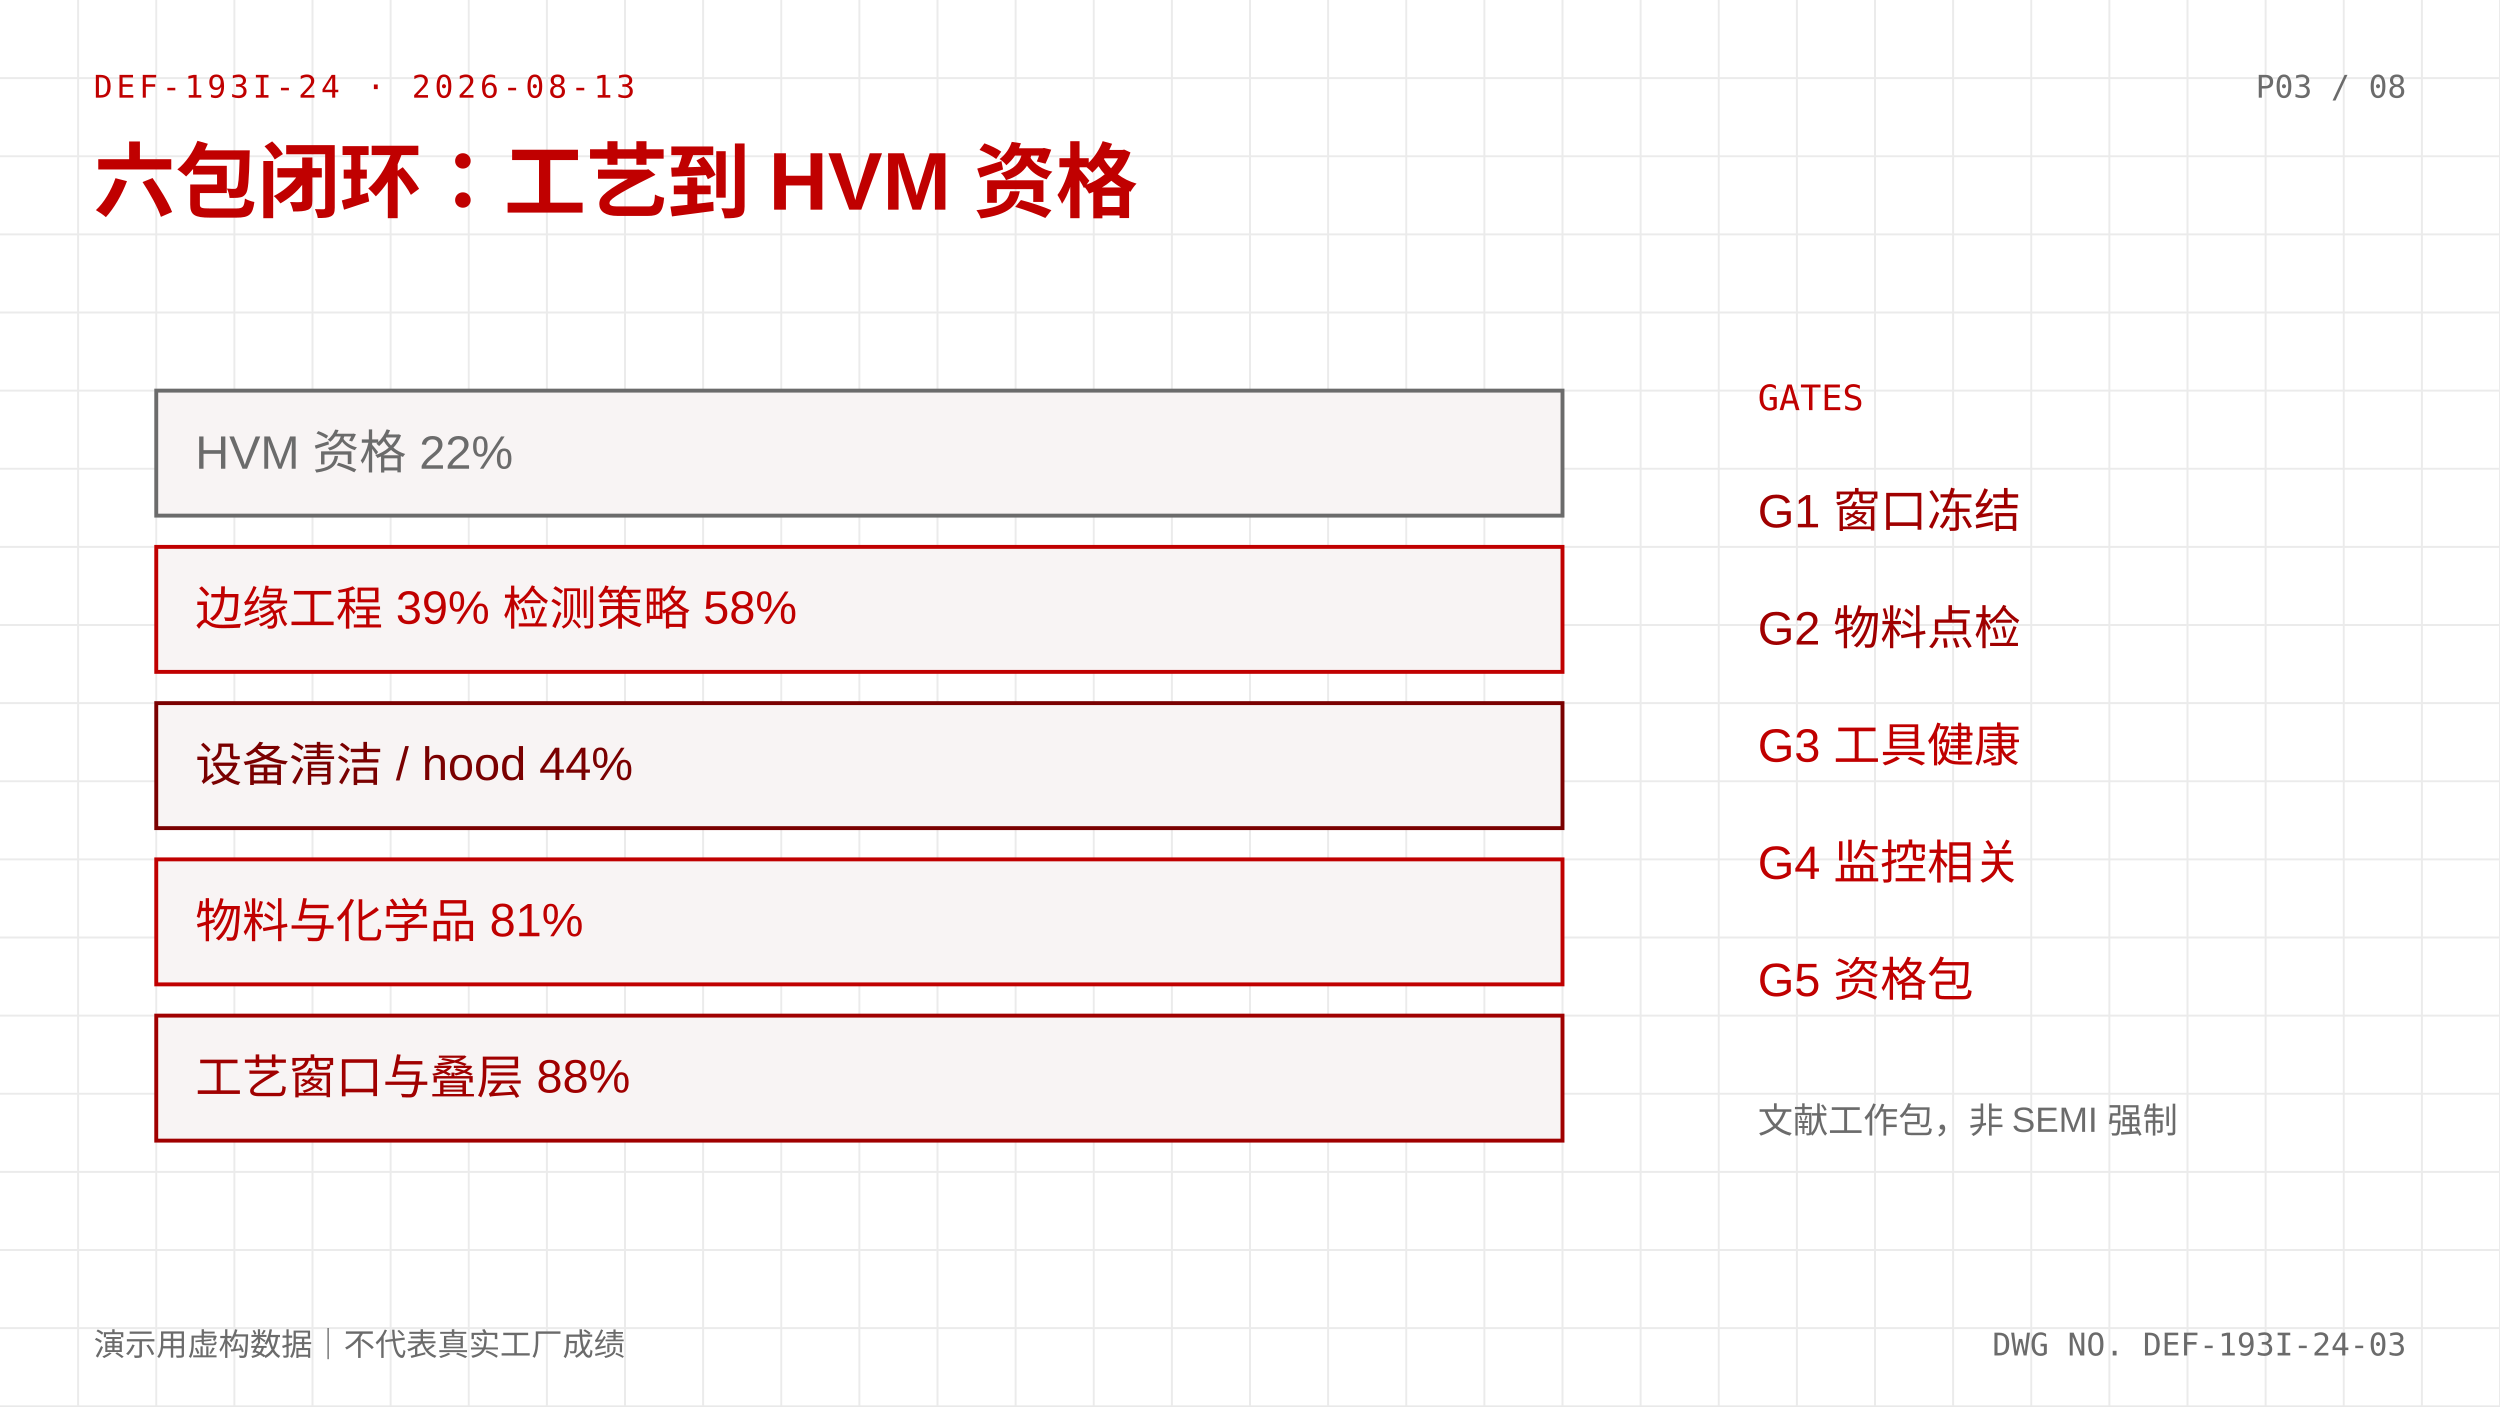
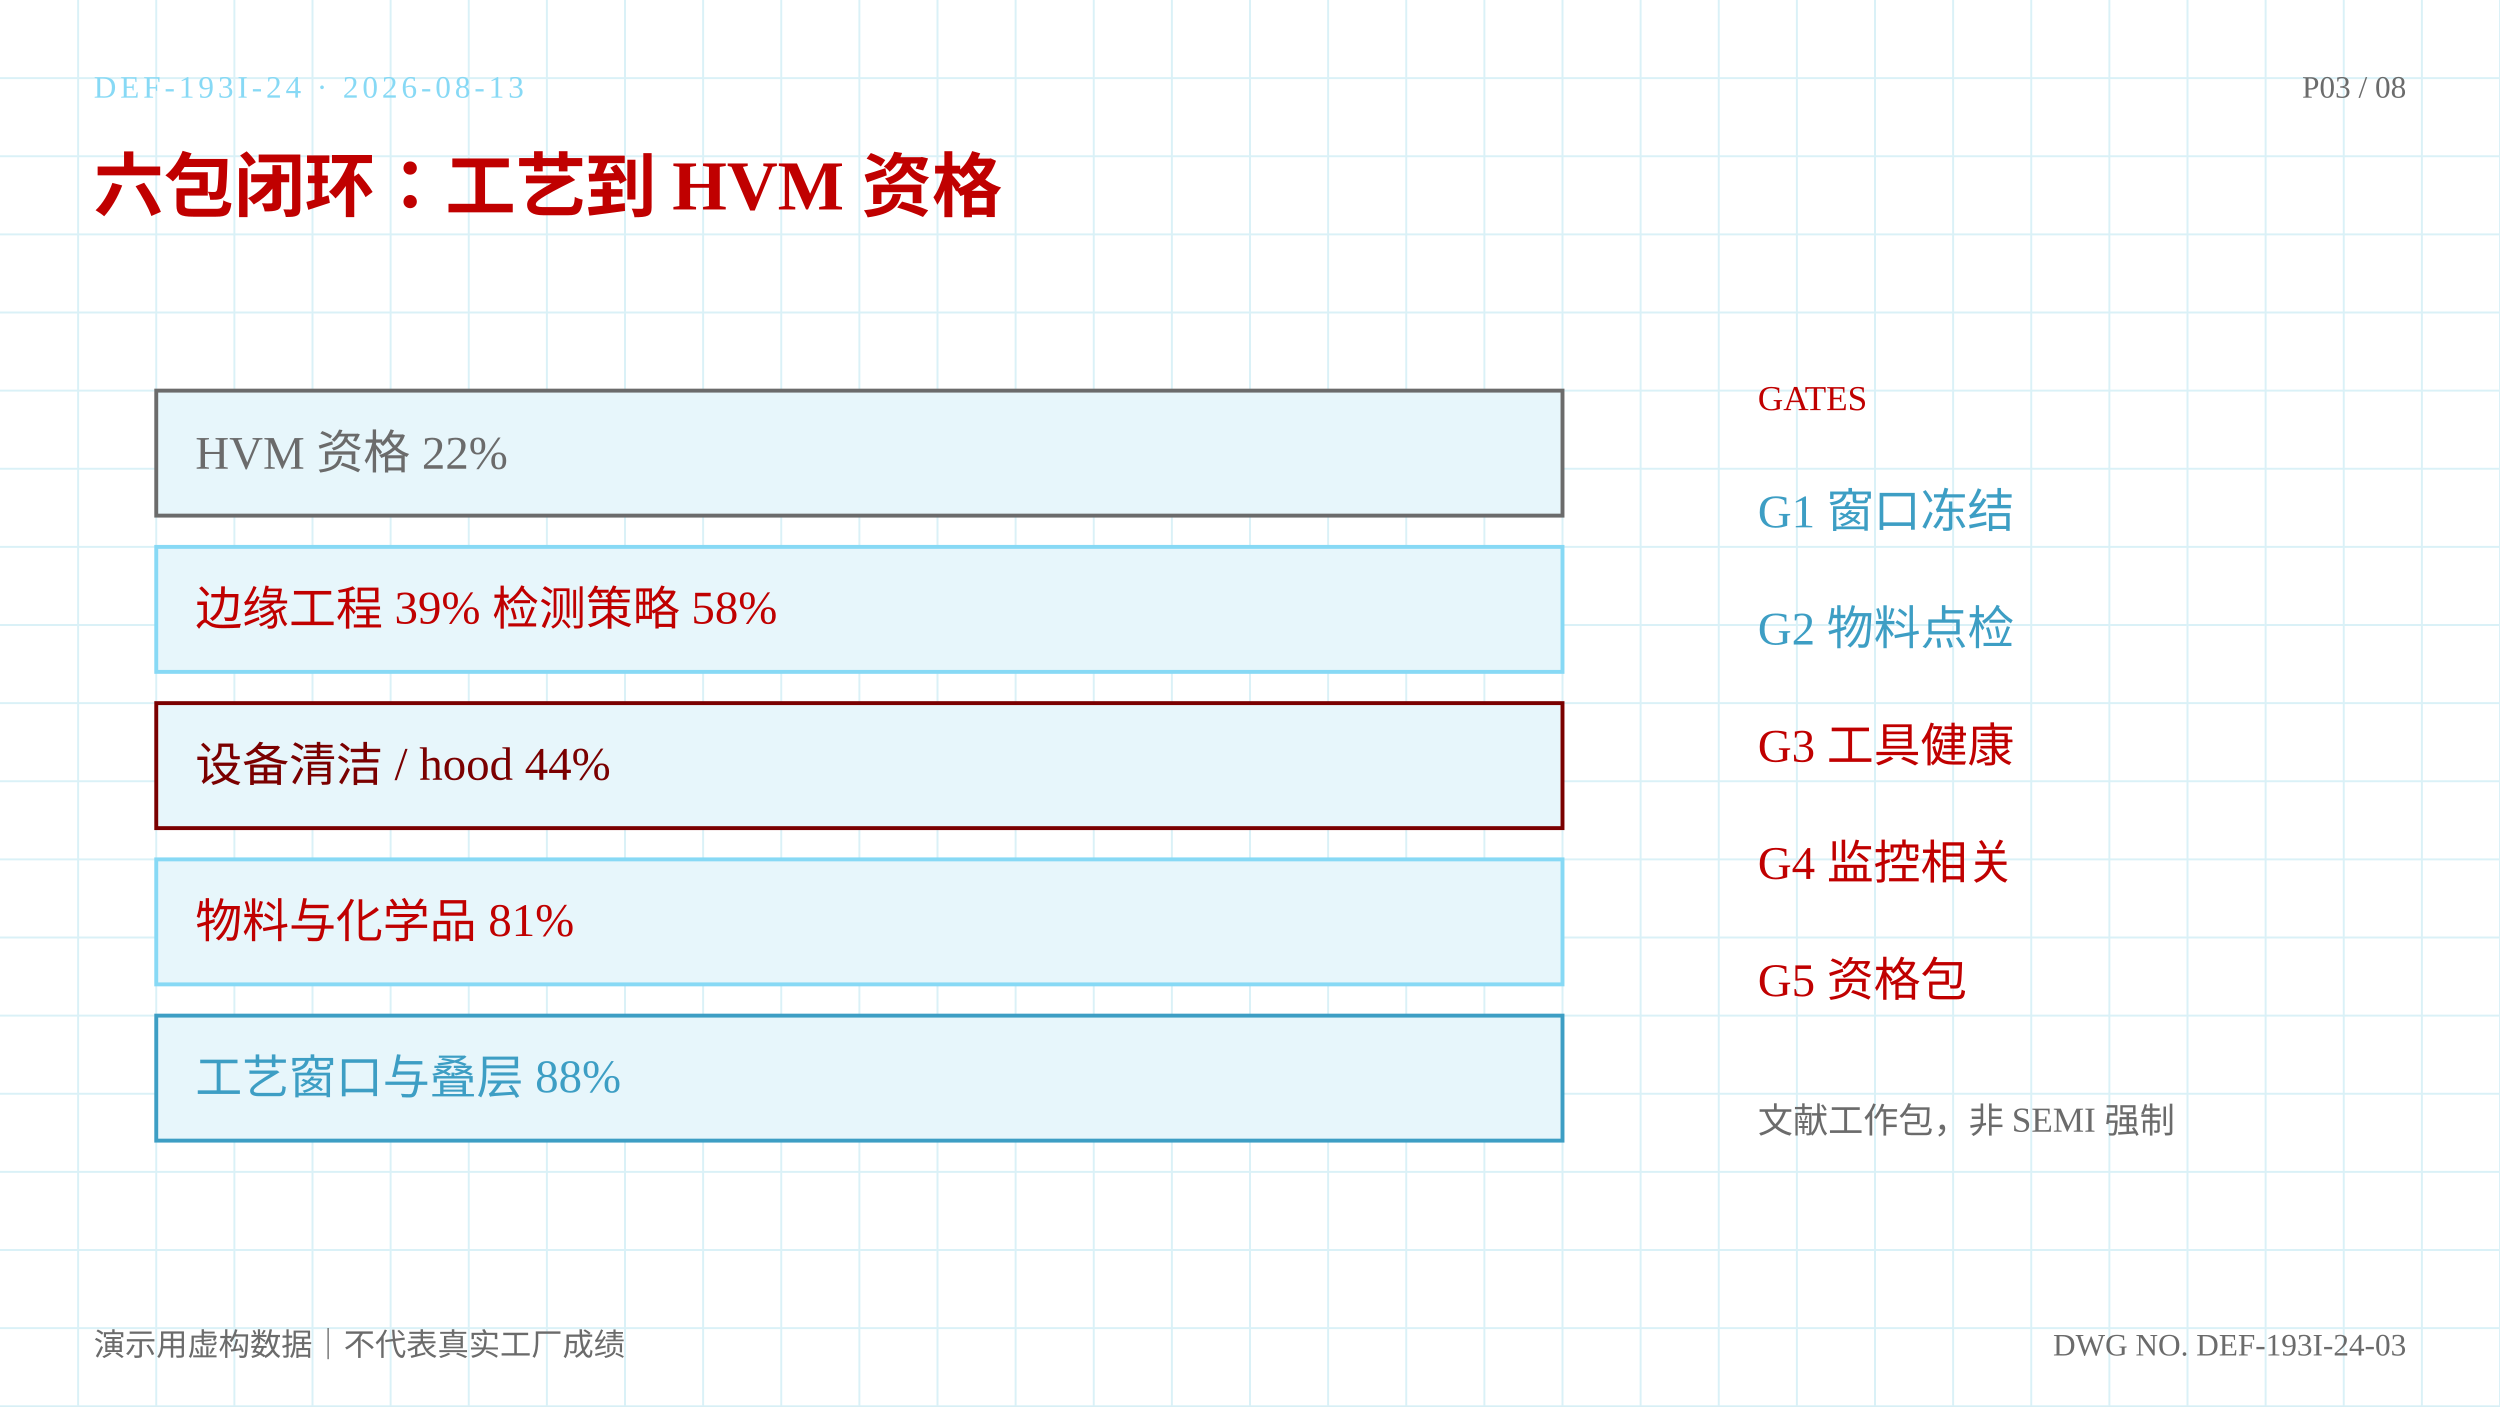
- <svg xmlns="http://www.w3.org/2000/svg" viewBox="0 0 1280 720" data-pptx-page-role="content" font-family="Microsoft YaHei, Arial, sans-serif" font-size="24">
+ <svg xmlns="http://www.w3.org/2000/svg" viewBox="0 0 1280 720" data-pptx-page-role="content" font-family="&quot;Times New Roman&quot;, &quot;Microsoft YaHei&quot;, &quot;微软雅黑&quot;" font-size="24">
  <rect id="background" data-pptx-role="background" x="0" y="0" width="1280" height="720" fill="#FFFFFF" />
-   <path id="blueprint-grid" data-pptx-role="decoration" d="M40 0V720 M80 0V720 M120 0V720 M160 0V720 M200 0V720 M240 0V720 M280 0V720 M320 0V720 M360 0V720 M400 0V720 M440 0V720 M480 0V720 M520 0V720 M560 0V720 M600 0V720 M640 0V720 M680 0V720 M720 0V720 M760 0V720 M800 0V720 M840 0V720 M880 0V720 M920 0V720 M960 0V720 M1000 0V720 M1040 0V720 M1080 0V720 M1120 0V720 M1160 0V720 M1200 0V720 M1240 0V720 M1280 0V720 M0 40H1280 M0 80H1280 M0 120H1280 M0 160H1280 M0 200H1280 M0 240H1280 M0 280H1280 M0 320H1280 M0 360H1280 M0 400H1280 M0 440H1280 M0 480H1280 M0 520H1280 M0 560H1280 M0 600H1280 M0 640H1280 M0 680H1280 M0 720H1280" fill="none" stroke="#E8E8E8" stroke-width="1" stroke-opacity="0.85" />
+   <path id="blueprint-grid" data-pptx-role="decoration" d="M40 0V720 M80 0V720 M120 0V720 M160 0V720 M200 0V720 M240 0V720 M280 0V720 M320 0V720 M360 0V720 M400 0V720 M440 0V720 M480 0V720 M520 0V720 M560 0V720 M600 0V720 M640 0V720 M680 0V720 M720 0V720 M760 0V720 M800 0V720 M840 0V720 M880 0V720 M920 0V720 M960 0V720 M1000 0V720 M1040 0V720 M1080 0V720 M1120 0V720 M1160 0V720 M1200 0V720 M1240 0V720 M1280 0V720 M0 40H1280 M0 80H1280 M0 120H1280 M0 160H1280 M0 200H1280 M0 240H1280 M0 280H1280 M0 320H1280 M0 360H1280 M0 400H1280 M0 440H1280 M0 480H1280 M0 520H1280 M0 560H1280 M0 600H1280 M0 640H1280 M0 680H1280 M0 720H1280" fill="none" stroke="#D4EEF6" stroke-width="1" stroke-opacity="0.85" />
  <g id="page-header" data-pptx-bounds="40 20 1240 112">
-     <text x="48" y="50" font-family="Consolas, Microsoft YaHei, monospace" font-size="16" letter-spacing="2" fill="#C00000">DEF-193I-24  ·  2026-08-13</text>
-     <text x="48" y="108" font-size="42" font-weight="700" fill="#C00000">六包闭环：工艺到 HVM 资格</text>
-     <text x="1232" y="50" font-family="Consolas, Microsoft YaHei, monospace" font-size="16" fill="#6B6B6B" text-anchor="end">P03 / 08</text>
+     <text x="48" y="50" font-family="&quot;Times New Roman&quot;, &quot;Microsoft YaHei&quot;, &quot;微软雅黑&quot;" font-size="16" letter-spacing="2" fill="#87D9F5">DEF-193I-24  ·  2026-08-13</text>
+     <text x="48" y="108" font-size="36" font-weight="700" fill="#C00000">六包闭环：工艺到 HVM 资格</text>
+     <text x="1232" y="50" font-family="&quot;Times New Roman&quot;, &quot;Microsoft YaHei&quot;, &quot;微软雅黑&quot;" font-size="16" fill="#6B6B6B" text-anchor="end">P03 / 08</text>
  </g>
  <g id="stack" data-pptx-bounds="64 170 760 430">
-     <rect x="80" y="200" width="720" height="64" fill="#F8F4F4" stroke="#6B6B6B" stroke-width="2" />
+     <rect x="80" y="200" width="720" height="64" fill="#E7F6FB" stroke="#6B6B6B" stroke-width="2" />
    <text x="100" y="240" font-size="24" fill="#6B6B6B">HVM 资格 22%</text>
-     <rect x="80" y="280" width="720" height="64" fill="#F8F4F4" stroke="#C00000" stroke-width="2" />
+     <rect x="80" y="280" width="720" height="64" fill="#E7F6FB" stroke="#87D9F5" stroke-width="2" />
    <text x="100" y="320" font-size="24" fill="#C00000">边缘工程 39%  检测策略 58%</text>
-     <rect x="80" y="360" width="720" height="64" fill="#F8F4F4" stroke="#7A0000" stroke-width="2" />
+     <rect x="80" y="360" width="720" height="64" fill="#E7F6FB" stroke="#7A0000" stroke-width="2" />
    <text x="100" y="400" font-size="24" fill="#7A0000">设备清洁 / hood 44%</text>
-     <rect x="80" y="440" width="720" height="64" fill="#F8F4F4" stroke="#C00000" stroke-width="2" />
+     <rect x="80" y="440" width="720" height="64" fill="#E7F6FB" stroke="#87D9F5" stroke-width="2" />
    <text x="100" y="480" font-size="24" fill="#C00000">物料与化学品 81%</text>
-     <rect x="80" y="520" width="720" height="64" fill="#F8F4F4" stroke="#A00000" stroke-width="2" />
-     <text x="100" y="560" font-size="24" fill="#A00000">工艺窗口与叠层 88%</text>
+     <rect x="80" y="520" width="720" height="64" fill="#E7F6FB" stroke="#3D9EC4" stroke-width="2" />
+     <text x="100" y="560" font-size="24" fill="#3D9EC4">工艺窗口与叠层 88%</text>
  </g>
  <g id="gates" data-pptx-bounds="880 180 340 440">
-     <text x="900" y="210" font-family="Consolas, Microsoft YaHei, monospace" font-size="18" fill="#C00000">GATES</text>
-     <text x="900" y="270" font-size="24" fill="#A00000">G1 窗口冻结</text>
-     <text x="900" y="330" font-size="24" fill="#A00000">G2 物料点检</text>
+     <text x="900" y="210" font-family="&quot;Times New Roman&quot;, &quot;Microsoft YaHei&quot;, &quot;微软雅黑&quot;" font-size="18" fill="#C00000">GATES</text>
+     <text x="900" y="270" font-size="24" fill="#3D9EC4">G1 窗口冻结</text>
+     <text x="900" y="330" font-size="24" fill="#3D9EC4">G2 物料点检</text>
    <text x="900" y="390" font-size="24" fill="#C00000">G3 工具健康</text>
    <text x="900" y="450" font-size="24" fill="#C00000">G4 监控相关</text>
    <text x="900" y="510" font-size="24" fill="#C00000">G5 资格包</text>
    <text x="900" y="580" font-size="18" fill="#6B6B6B">文献工作包，非 SEMI 强制</text>
  </g>
  <g id="page-footer" data-pptx-bounds="40 668 1200 36">
    <text x="48" y="694" font-size="16" fill="#6B6B6B">演示用虚构数据｜不代表真实工厂成绩</text>
-     <text x="1232" y="694" font-family="Consolas, Microsoft YaHei, monospace" font-size="16" fill="#6B6B6B" text-anchor="end">DWG NO. DEF-193I-24-03</text>
+     <text x="1232" y="694" font-family="&quot;Times New Roman&quot;, &quot;Microsoft YaHei&quot;, &quot;微软雅黑&quot;" font-size="16" fill="#6B6B6B" text-anchor="end">DWG NO. DEF-193I-24-03</text>
  </g>
</svg>
